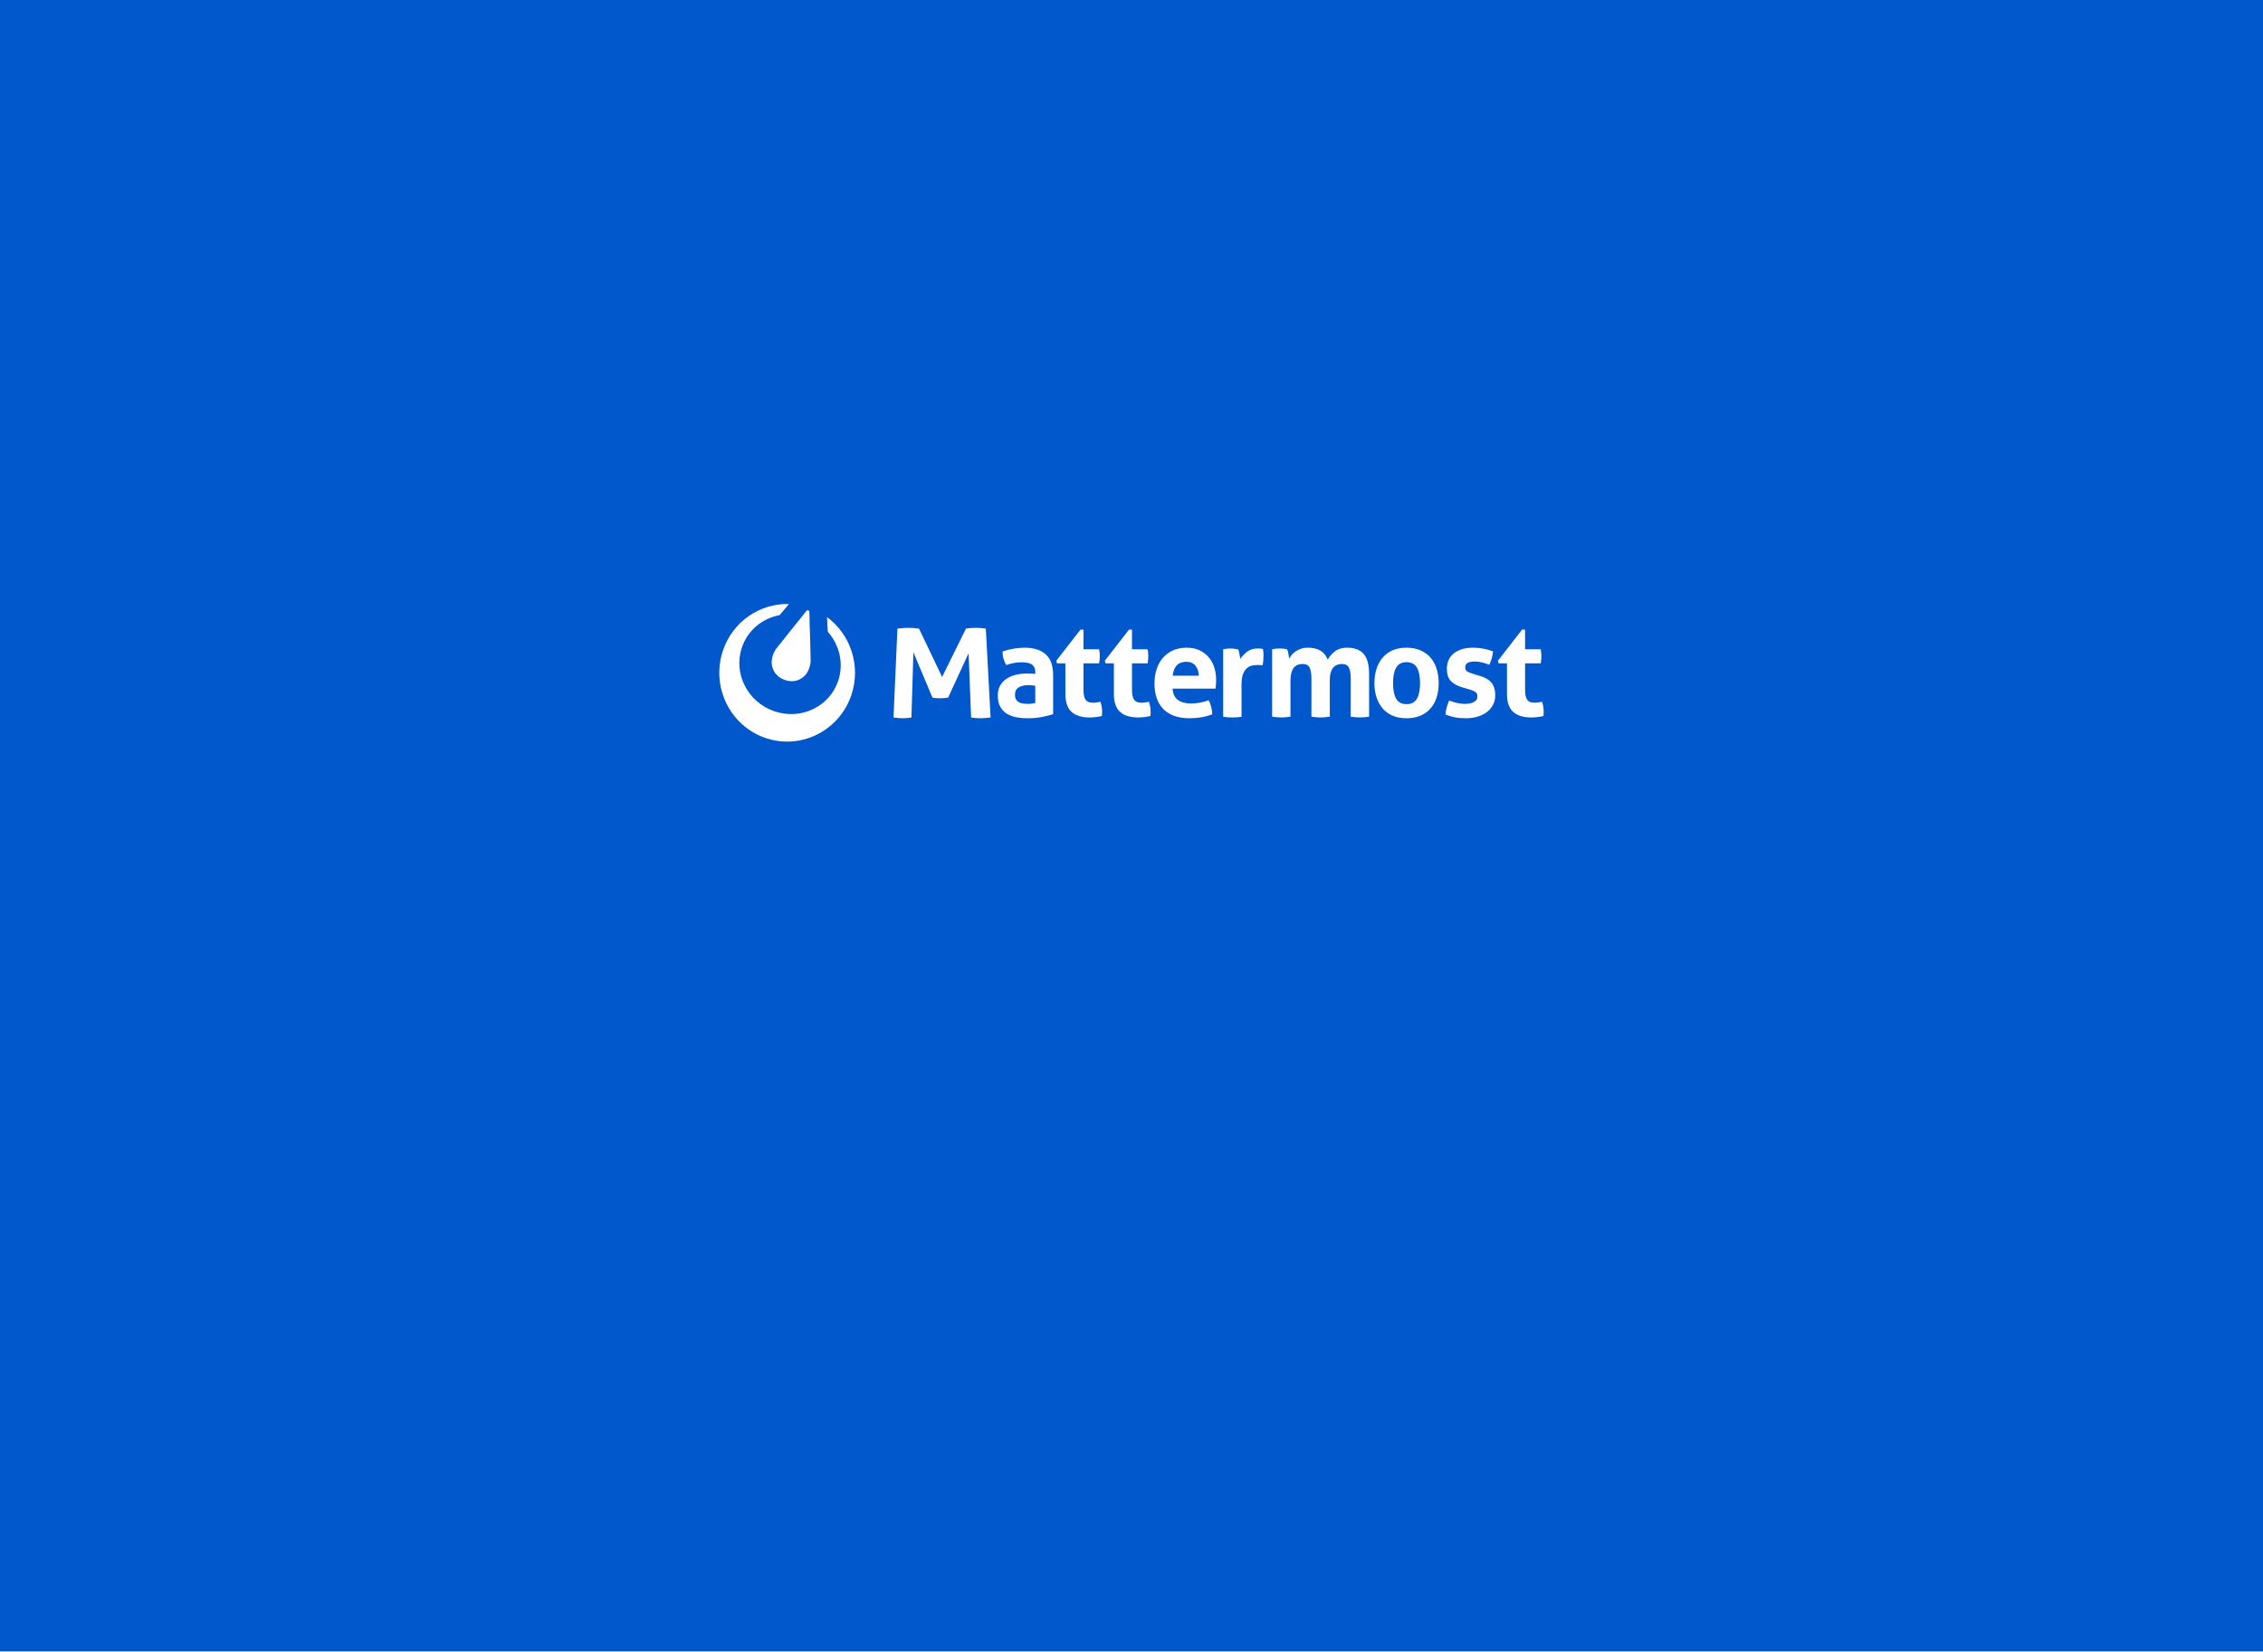
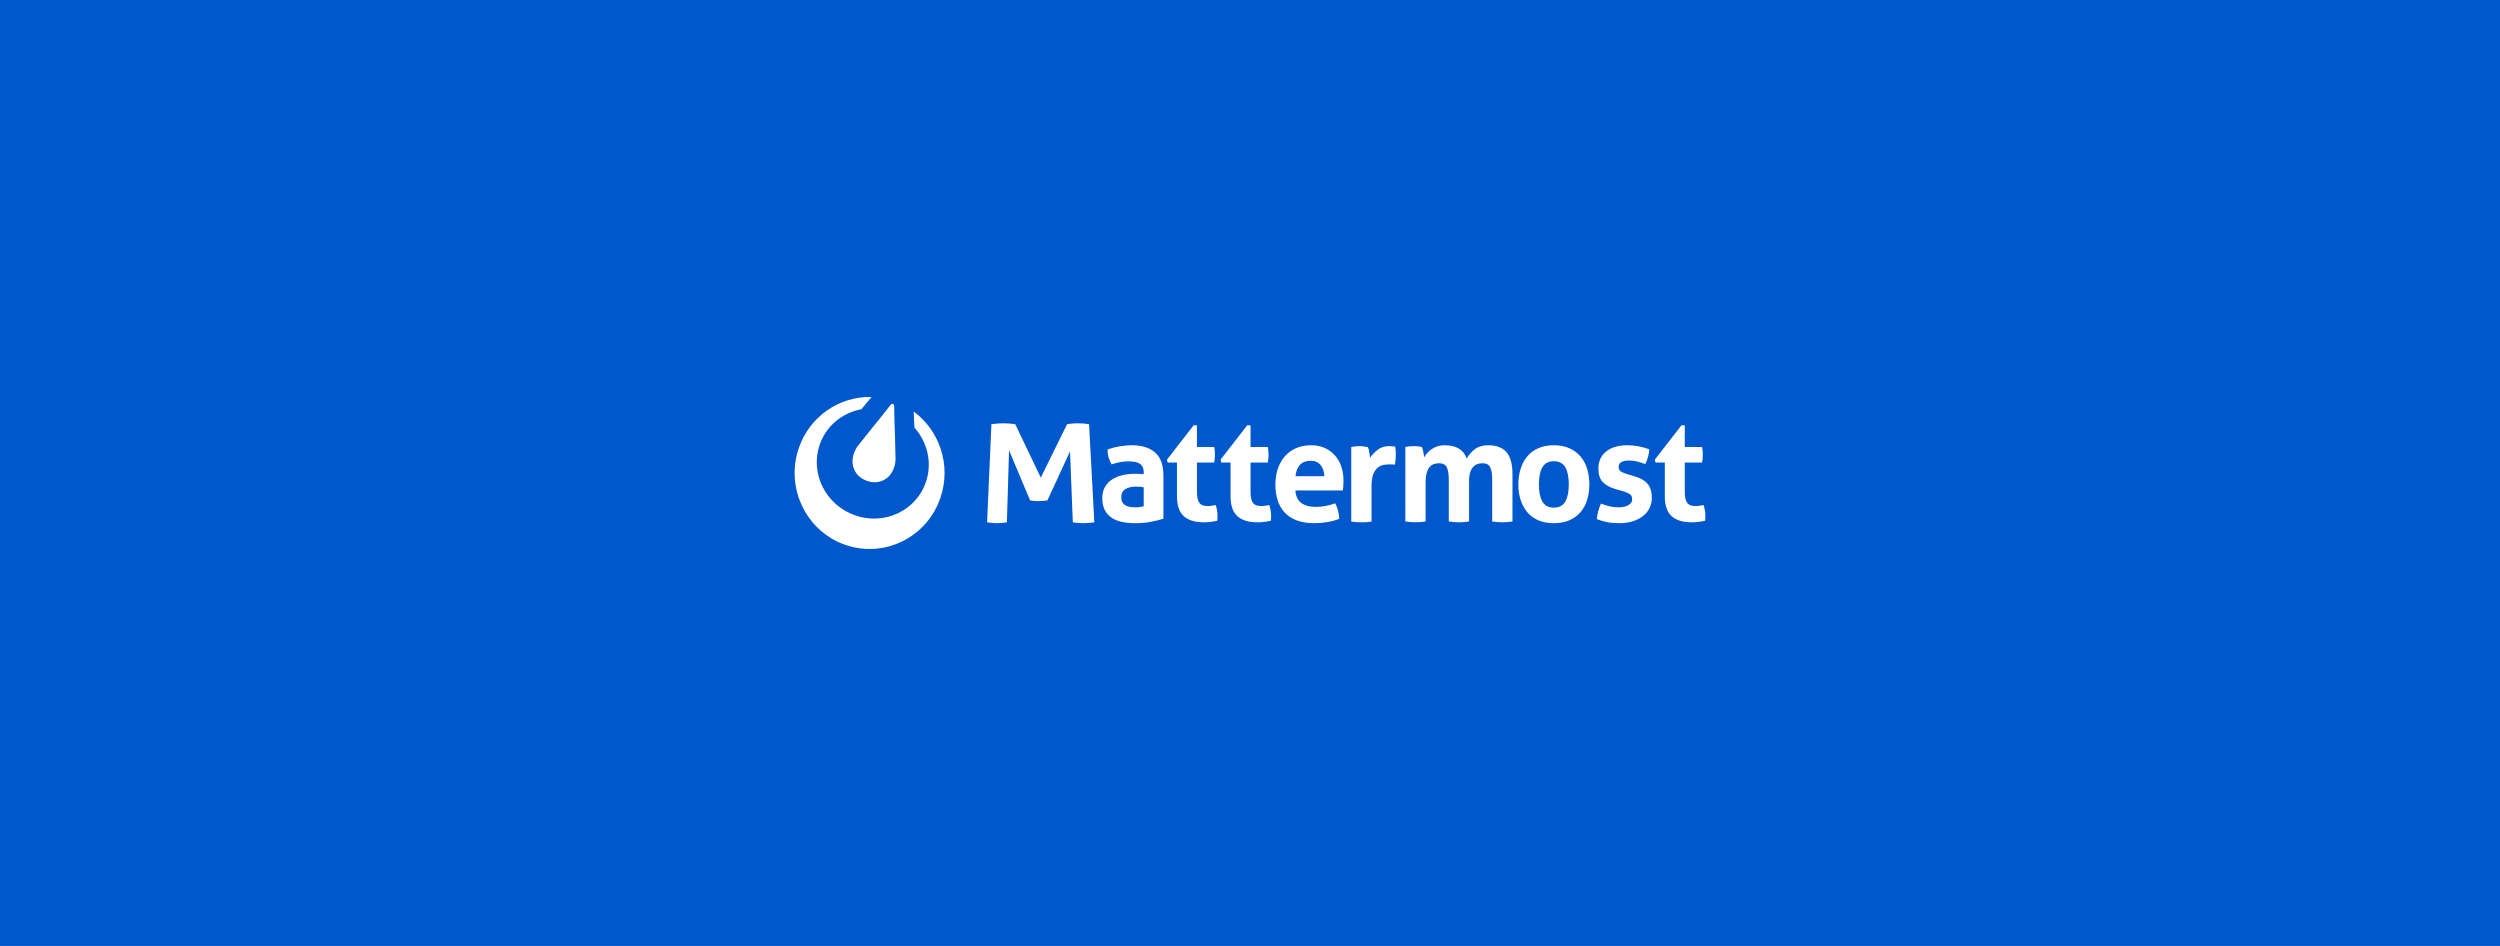
- <svg xmlns="http://www.w3.org/2000/svg" width="370" height="270" viewBox="0 0 370 270" version="1.1" id="svg18">
+ <svg xmlns="http://www.w3.org/2000/svg" width="1110" height="420" viewBox="0 0 1110 420" version="1.1" id="svg18">
  <defs id="defs6" />
-   <g id="layer1" transform="translate(0,-42)">
-     <rect style="fill:#0058cc;fill-opacity:1;fill-rule:nonzero;stroke-width:1.73" id="rect838" width="370" height="270" x="0" y="42" />
+   <g id="layer1" transform="translate(370,-162)">
+     <rect style="fill:#0058cc;fill-opacity:1;fill-rule:nonzero;stroke-width:3.738" id="rect838" width="1110" height="420" x="-370" y="162" />
  </g>
-   <g id="layer2" transform="translate(0,-42)">
-     <g id="Home" style="fill:none;fill-rule:evenodd;stroke:none;stroke-width:1" transform="matrix(0.75,0,0,0.75,117.6048,140.75)">
+   <g id="layer2" transform="translate(370,-162)">
+     <g id="Home" style="fill:none;fill-rule:evenodd;stroke:none;stroke-width:1" transform="matrix(2.25,0,0,2.25,-17.18554,338.25)">
      <g transform="translate(-128,-33)" id="Header" style="fill:#ffffff">
        <g transform="translate(128,24)" id="g14">
          <g id="white-logo" transform="translate(0,9)">
            <g id="Shape">
              <path d="m 68.886,14.902 c 0,-0.454 -0.075,-0.824 -0.226,-1.109 -0.15,-0.284 -0.357,-0.507 -0.62,-0.668 -0.263,-0.161 -0.587,-0.271 -0.972,-0.327 -0.385,-0.057 -0.813,-0.085 -1.283,-0.085 -1.015,0 -2.095,0.199 -3.242,0.597 -0.263,-0.493 -0.46,-0.957 -0.592,-1.393 -0.132,-0.436 -0.198,-0.957 -0.198,-1.563 0.827,-0.284 1.654,-0.493 2.481,-0.625 0.827,-0.133 1.598,-0.199 2.311,-0.199 1.955,0 3.481,0.474 4.581,1.422 1.099,0.947 1.649,2.463 1.649,4.548 v 8.527 c -0.658,0.208 -1.457,0.408 -2.396,0.597 -0.939,0.189 -2.001,0.284 -3.185,0.284 -0.958,0 -1.837,-0.085 -2.636,-0.256 -0.799,-0.17 -1.485,-0.455 -2.057,-0.853 -0.574,-0.398 -1.015,-0.909 -1.325,-1.535 -0.31,-0.626 -0.465,-1.393 -0.465,-2.303 0,-0.909 0.193,-1.672 0.578,-2.288 0.385,-0.616 0.883,-1.109 1.494,-1.478 0.611,-0.37 1.292,-0.635 2.044,-0.796 0.752,-0.161 1.503,-0.242 2.255,-0.242 0.545,0 1.146,0.029 1.804,0.085 z m 0,2.928 c -0.226,-0.038 -0.47,-0.071 -0.733,-0.1 -0.263,-0.028 -0.497,-0.043 -0.704,-0.043 -0.921,0 -1.649,0.166 -2.185,0.497 -0.535,0.332 -0.803,0.867 -0.803,1.606 0,0.493 0.103,0.872 0.31,1.137 0.207,0.265 0.456,0.459 0.747,0.582 0.291,0.123 0.601,0.199 0.93,0.228 0.329,0.028 0.616,0.043 0.86,0.043 0.282,0 0.564,-0.024 0.846,-0.071 0.282,-0.047 0.526,-0.09 0.733,-0.128 z m 6.559,-4.889 h -1.832 l -0.141,-0.568 5.272,-6.793 h 0.648 V 9.871 h 3.411 c 0.056,0.285 0.094,0.54 0.113,0.767 0.018,0.228 0.028,0.464 0.028,0.711 0,0.265 -0.009,0.521 -0.028,0.767 -0.019,0.247 -0.057,0.521 -0.113,0.824 h -3.411 v 5.77 c 0,0.587 0.047,1.061 0.141,1.421 0.094,0.36 0.23,0.644 0.408,0.853 0.179,0.208 0.399,0.35 0.663,0.426 0.263,0.076 0.574,0.114 0.93,0.114 0.282,0 0.559,-0.024 0.832,-0.071 0.272,-0.047 0.512,-0.09 0.719,-0.128 0.132,0.36 0.225,0.734 0.282,1.123 0.057,0.388 0.085,0.735 0.085,1.038 0,0.208 -0.004,0.384 -0.014,0.526 -0.009,0.142 -0.023,0.28 -0.042,0.412 -0.864,0.209 -1.757,0.313 -2.678,0.313 -1.71,0 -3.017,-0.402 -3.918,-1.207 -0.902,-0.806 -1.353,-2.118 -1.353,-3.937 z m 10.576,0 h -1.832 l -0.141,-0.568 5.271,-6.793 h 0.648 V 9.871 h 3.411 c 0.056,0.285 0.094,0.54 0.113,0.767 0.018,0.228 0.028,0.464 0.028,0.711 0,0.265 -0.009,0.521 -0.028,0.767 -0.019,0.247 -0.057,0.521 -0.113,0.824 h -3.411 v 5.77 c 0,0.587 0.047,1.061 0.141,1.421 0.094,0.36 0.23,0.644 0.409,0.853 0.179,0.208 0.399,0.35 0.663,0.426 0.263,0.076 0.573,0.114 0.93,0.114 0.282,0 0.559,-0.024 0.832,-0.071 0.272,-0.047 0.512,-0.09 0.719,-0.128 0.132,0.36 0.225,0.734 0.282,1.123 0.057,0.388 0.085,0.735 0.085,1.038 0,0.208 -0.005,0.384 -0.014,0.526 -0.009,0.142 -0.023,0.28 -0.042,0.412 -0.864,0.209 -1.757,0.313 -2.678,0.313 -1.71,0 -3.016,-0.402 -3.918,-1.207 -0.902,-0.806 -1.353,-2.118 -1.353,-3.937 z m 18.516,2.701 c -0.037,-0.91 -0.287,-1.644 -0.747,-2.203 -0.46,-0.559 -1.104,-0.839 -1.931,-0.839 -0.94,0 -1.654,0.265 -2.142,0.796 -0.488,0.531 -0.78,1.279 -0.874,2.246 z m -5.722,2.814 c 0.075,1.137 0.47,1.961 1.184,2.473 0.714,0.512 1.654,0.767 2.819,0.767 0.639,0 1.292,-0.062 1.959,-0.185 0.667,-0.123 1.301,-0.298 1.903,-0.526 0.207,0.379 0.385,0.834 0.535,1.364 0.15,0.53 0.235,1.099 0.254,1.705 -1.466,0.568 -3.12,0.853 -4.962,0.853 -1.353,0 -2.513,-0.189 -3.481,-0.569 -0.968,-0.379 -1.757,-0.905 -2.368,-1.577 -0.611,-0.673 -1.062,-1.473 -1.353,-2.402 -0.291,-0.928 -0.437,-1.942 -0.437,-3.041 0,-1.08 0.15,-2.094 0.451,-3.042 0.3,-0.948 0.747,-1.772 1.339,-2.473 0.592,-0.701 1.325,-1.256 2.199,-1.663 0.874,-0.407 1.893,-0.611 3.058,-0.611 1.015,0 1.917,0.18 2.706,0.54 0.789,0.36 1.461,0.853 2.015,1.478 0.554,0.625 0.973,1.369 1.255,2.231 0.282,0.862 0.423,1.786 0.423,2.771 0,0.36 -0.014,0.716 -0.042,1.066 -0.028,0.35 -0.061,0.63 -0.099,0.838 z M 109.842,9.871 c 0.282,-0.057 0.55,-0.099 0.803,-0.128 0.254,-0.029 0.531,-0.043 0.832,-0.043 0.282,0 0.559,0.019 0.831,0.057 0.273,0.038 0.541,0.086 0.803,0.142 0.057,0.095 0.108,0.232 0.155,0.412 0.047,0.18 0.089,0.37 0.127,0.569 0.038,0.199 0.07,0.398 0.099,0.597 0.028,0.199 0.051,0.364 0.071,0.498 0.413,-0.588 0.921,-1.114 1.522,-1.578 0.601,-0.464 1.353,-0.697 2.255,-0.697 0.188,0 0.404,0.009 0.648,0.029 0.244,0.019 0.423,0.047 0.535,0.085 0.038,0.189 0.066,0.407 0.085,0.654 0.019,0.246 0.029,0.502 0.029,0.768 0,0.322 -0.014,0.673 -0.042,1.052 -0.028,0.379 -0.08,0.739 -0.155,1.08 -0.207,-0.038 -0.437,-0.057 -0.69,-0.057 -0.254,0 -0.409,0 -0.465,0 -0.32,0 -0.677,0.033 -1.072,0.099 -0.394,0.067 -0.77,0.242 -1.127,0.526 -0.357,0.284 -0.653,0.711 -0.888,1.279 -0.235,0.568 -0.353,1.364 -0.353,2.388 v 6.992 c -0.338,0.057 -0.676,0.094 -1.015,0.113 -0.338,0.019 -0.667,0.028 -0.986,0.028 -0.32,0 -0.644,-0.009 -0.973,-0.028 -0.329,-0.019 -0.672,-0.057 -1.029,-0.113 z m 10.671,0 c 0.263,-0.057 0.526,-0.099 0.789,-0.128 0.263,-0.029 0.554,-0.043 0.874,-0.043 0.319,0 0.601,0.014 0.846,0.043 0.244,0.028 0.498,0.071 0.761,0.128 0.056,0.095 0.108,0.232 0.155,0.412 0.047,0.18 0.089,0.37 0.127,0.568 0.038,0.199 0.07,0.393 0.099,0.583 0.029,0.189 0.052,0.351 0.071,0.483 0.15,-0.284 0.348,-0.568 0.592,-0.853 0.244,-0.284 0.535,-0.539 0.874,-0.767 0.338,-0.227 0.719,-0.412 1.142,-0.554 0.423,-0.142 0.897,-0.213 1.424,-0.213 2.274,0 3.73,0.872 4.369,2.615 0.376,-0.701 0.907,-1.312 1.592,-1.834 0.686,-0.521 1.555,-0.782 2.608,-0.782 1.653,0 2.87,0.46 3.65,1.379 0.78,0.919 1.17,2.354 1.17,4.306 v 9.351 c -0.676,0.114 -1.344,0.17 -2.001,0.17 -0.658,0 -1.325,-0.057 -2.001,-0.17 v -8.3 c 0,-1.023 -0.127,-1.809 -0.381,-2.359 -0.253,-0.55 -0.765,-0.824 -1.536,-0.824 -0.32,0 -0.634,0.048 -0.944,0.142 -0.31,0.094 -0.592,0.27 -0.846,0.526 -0.254,0.256 -0.46,0.616 -0.62,1.08 -0.16,0.464 -0.24,1.066 -0.24,1.805 v 7.93 c -0.677,0.114 -1.344,0.17 -2.001,0.17 -0.658,0 -1.325,-0.057 -2.002,-0.17 v -8.3 c 0,-1.023 -0.127,-1.809 -0.381,-2.359 -0.254,-0.55 -0.766,-0.824 -1.536,-0.824 -0.319,0 -0.639,0.048 -0.959,0.142 -0.319,0.094 -0.606,0.279 -0.86,0.554 -0.254,0.275 -0.456,0.658 -0.606,1.151 -0.15,0.493 -0.226,1.137 -0.226,1.933 v 7.703 c -0.677,0.114 -1.343,0.17 -2.001,0.17 -0.658,0 -1.325,-0.057 -2.001,-0.17 z m 29.293,11.967 c 1.052,0 1.809,-0.393 2.269,-1.18 0.461,-0.786 0.691,-1.919 0.691,-3.396 0,-1.478 -0.23,-2.61 -0.691,-3.397 -0.46,-0.787 -1.217,-1.18 -2.269,-1.18 -1.034,0 -1.781,0.393 -2.241,1.18 -0.461,0.787 -0.691,1.919 -0.691,3.397 0,1.478 0.23,2.61 0.691,3.396 0.46,0.787 1.207,1.18 2.241,1.18 z m 0,3.07 c -1.184,0 -2.213,-0.194 -3.087,-0.583 -0.874,-0.388 -1.597,-0.928 -2.171,-1.62 -0.573,-0.692 -1.005,-1.502 -1.296,-2.43 -0.292,-0.929 -0.437,-1.933 -0.437,-3.013 0,-1.08 0.146,-2.094 0.437,-3.041 0.291,-0.947 0.723,-1.767 1.296,-2.459 0.573,-0.692 1.297,-1.236 2.171,-1.634 0.874,-0.398 1.903,-0.597 3.087,-0.597 1.184,0 2.217,0.199 3.101,0.597 0.883,0.398 1.616,0.943 2.199,1.634 0.583,0.692 1.015,1.511 1.297,2.459 0.282,0.947 0.423,1.961 0.423,3.041 0,1.08 -0.141,2.084 -0.423,3.013 -0.282,0.929 -0.714,1.739 -1.297,2.43 -0.583,0.692 -1.316,1.232 -2.199,1.62 -0.883,0.388 -1.917,0.583 -3.101,0.583 z m 12.158,-6.737 c -1.053,-0.303 -1.875,-0.753 -2.466,-1.35 -0.592,-0.597 -0.888,-1.492 -0.888,-2.686 0,-1.44 0.512,-2.567 1.537,-3.382 1.024,-0.815 2.42,-1.223 4.186,-1.223 0.733,0 1.456,0.066 2.17,0.199 0.714,0.133 1.438,0.331 2.17,0.597 -0.038,0.492 -0.132,1.004 -0.282,1.535 -0.15,0.53 -0.328,0.995 -0.535,1.393 -0.451,-0.19 -0.949,-0.356 -1.494,-0.498 -0.545,-0.142 -1.118,-0.213 -1.719,-0.213 -0.639,0 -1.137,0.099 -1.494,0.298 -0.357,0.199 -0.535,0.517 -0.535,0.952 0,0.417 0.127,0.711 0.381,0.881 0.254,0.17 0.616,0.332 1.085,0.483 l 1.607,0.484 c 0.526,0.151 1.001,0.336 1.424,0.554 0.423,0.218 0.785,0.488 1.085,0.81 0.301,0.322 0.535,0.72 0.704,1.194 0.169,0.474 0.254,1.052 0.254,1.734 0,0.701 -0.146,1.355 -0.437,1.961 -0.291,0.606 -0.714,1.132 -1.268,1.577 -0.554,0.446 -1.226,0.796 -2.016,1.052 -0.789,0.256 -1.682,0.384 -2.678,0.384 -0.451,0 -0.864,-0.014 -1.24,-0.043 -0.376,-0.029 -0.738,-0.076 -1.085,-0.142 -0.348,-0.067 -0.691,-0.147 -1.029,-0.242 -0.338,-0.095 -0.705,-0.218 -1.099,-0.37 0.038,-0.512 0.127,-1.028 0.268,-1.549 0.141,-0.521 0.324,-1.028 0.55,-1.521 0.62,0.247 1.208,0.431 1.762,0.554 0.554,0.123 1.132,0.185 1.733,0.185 0.263,0 0.55,-0.024 0.86,-0.071 0.31,-0.047 0.597,-0.133 0.86,-0.256 0.263,-0.123 0.484,-0.284 0.663,-0.483 0.179,-0.199 0.267,-0.459 0.267,-0.782 0,-0.454 -0.136,-0.781 -0.408,-0.98 -0.273,-0.199 -0.653,-0.375 -1.141,-0.526 z m 9.75,-5.23 h -1.832 l -0.141,-0.568 5.271,-6.793 h 0.648 V 9.871 h 3.411 c 0.056,0.285 0.094,0.54 0.113,0.767 0.019,0.228 0.028,0.464 0.028,0.711 0,0.265 -0.01,0.521 -0.028,0.767 -0.019,0.247 -0.057,0.521 -0.113,0.824 h -3.411 v 5.77 c 0,0.587 0.047,1.061 0.141,1.421 0.094,0.36 0.23,0.644 0.409,0.853 0.179,0.208 0.4,0.35 0.663,0.426 0.263,0.076 0.574,0.114 0.93,0.114 0.282,0 0.559,-0.024 0.832,-0.071 0.272,-0.047 0.512,-0.09 0.719,-0.128 0.132,0.36 0.226,0.734 0.282,1.123 0.057,0.388 0.085,0.735 0.085,1.038 0,0.208 -0.005,0.384 -0.014,0.526 -0.009,0.142 -0.023,0.28 -0.042,0.412 -0.864,0.209 -1.757,0.313 -2.678,0.313 -1.71,0 -3.016,-0.402 -3.919,-1.207 -0.902,-0.806 -1.353,-2.118 -1.353,-3.937 z M 38.833,5.372 C 39.648,5.257 40.431,5.2 41.184,5.2 c 0.794,0 1.578,0.057 2.352,0.172 L 48.575,15.917 53.766,5.372 C 54.397,5.257 55.099,5.2 55.873,5.2 c 0.774,0 1.516,0.057 2.229,0.172 l 1.038,19.365 c -0.773,0.114 -1.506,0.172 -2.198,0.172 -0.693,0 -1.374,-0.057 -2.046,-0.172 l -0.55,-14.001 -4.459,9.677 c -0.285,0.038 -0.58,0.072 -0.886,0.1 -0.305,0.029 -0.61,0.043 -0.916,0.043 -0.265,0 -0.529,-0.009 -0.794,-0.029 -0.265,-0.019 -0.539,-0.057 -0.825,-0.114 L 42.314,10.535 41.887,24.736 c -0.651,0.114 -1.283,0.172 -1.893,0.172 -0.652,0 -1.324,-0.057 -2.015,-0.172 z" id="path8" />
              <path d="m 19.916,12.257 c 0,0 0.046,2.047 -1.358,3.438 -1.404,1.391 -3.128,1.264 -4.25,0.879 -1.122,-0.384 -2.568,-1.342 -2.848,-3.309 -0.28,-1.967 0.986,-3.565 0.986,-3.565 l 2.759,-3.47 1.607,-1.982 1.379,-1.727 c 0,0 0.633,-0.857 0.813,-1.034 0.036,-0.035 0.072,-0.058 0.108,-0.076 l 0.026,-0.014 0.005,-0.002 c 0.076,-0.033 0.163,-0.04 0.248,-0.011 0.083,0.028 0.146,0.086 0.187,0.156 l 0.009,0.014 0.007,0.016 c 0.02,0.038 0.036,0.081 0.044,0.133 0.037,0.251 0.025,1.321 0.025,1.321 l 0.058,2.219 0.086,2.561 z M 23.488,2.863 C 28.591,6.618 30.932,13.434 28.803,19.808 26.184,27.653 17.789,31.86 10.052,29.204 2.315,26.548 -1.834,18.036 0.785,10.191 2.917,3.807 8.875,-0.168 15.19,0.005 L 13.165,2.43 C 9.419,3.117 6.184,5.711 4.913,9.519 3.021,15.185 6.192,21.393 11.995,23.384 17.797,25.376 24.035,22.398 25.927,16.732 27.194,12.937 26.189,8.898 23.644,6.047 Z" id="path10" />
            </g>
          </g>
        </g>
      </g>
    </g>
  </g>
</svg>
